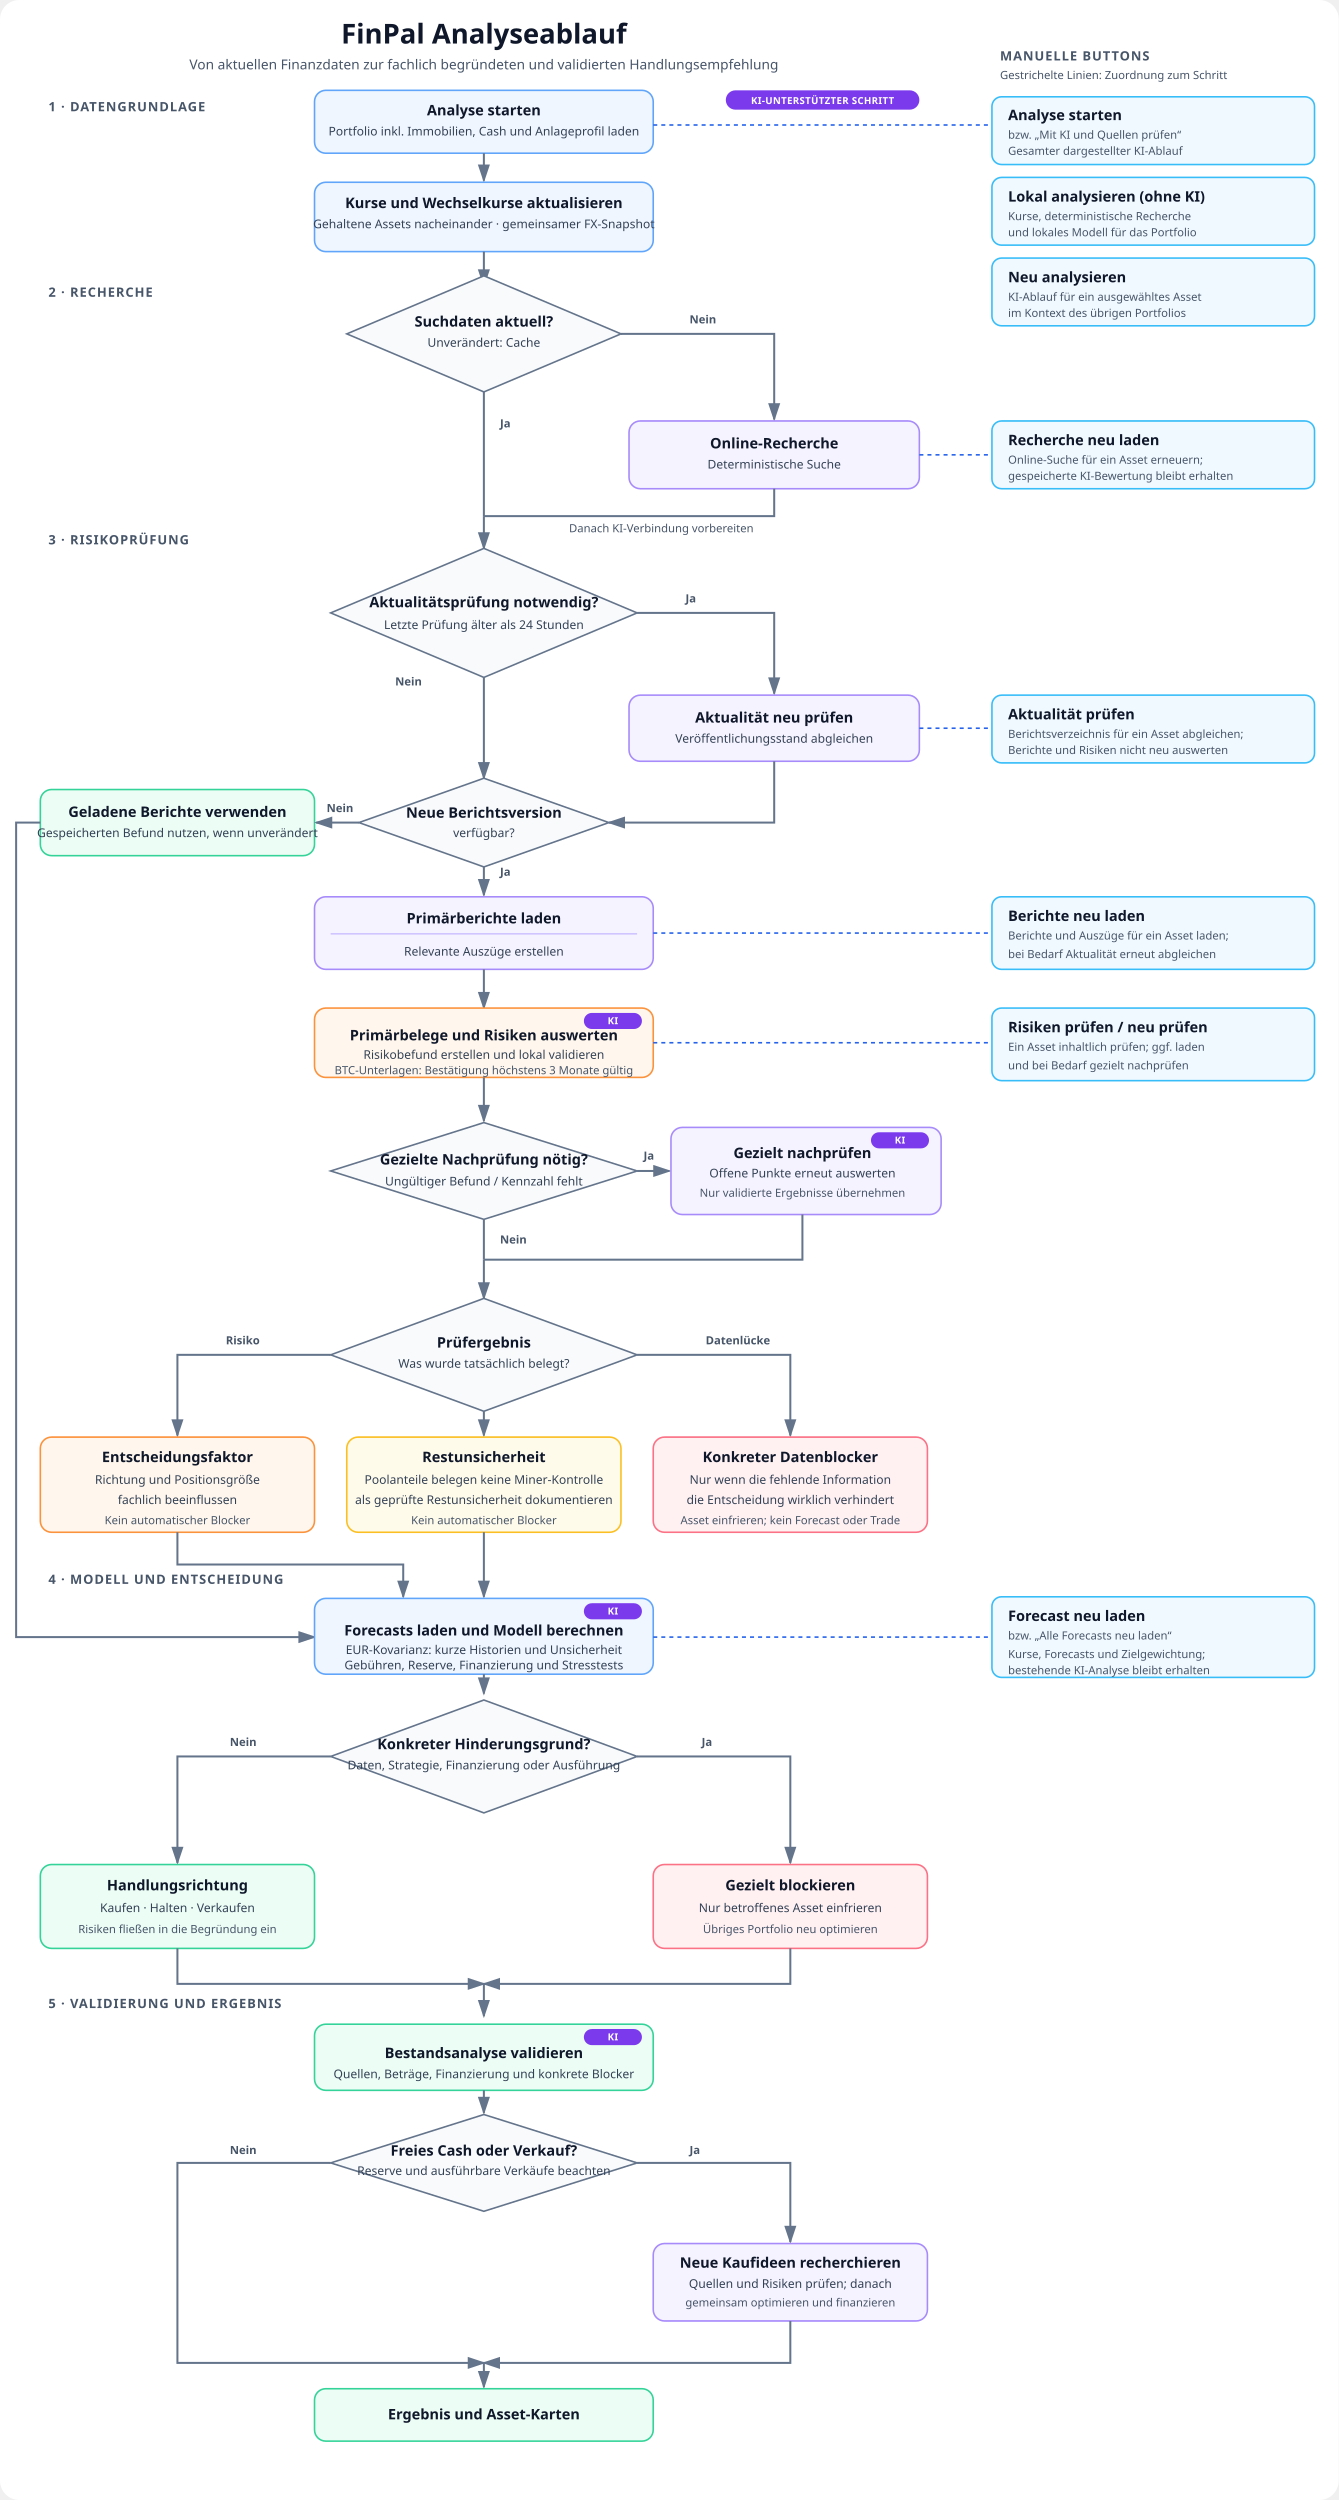
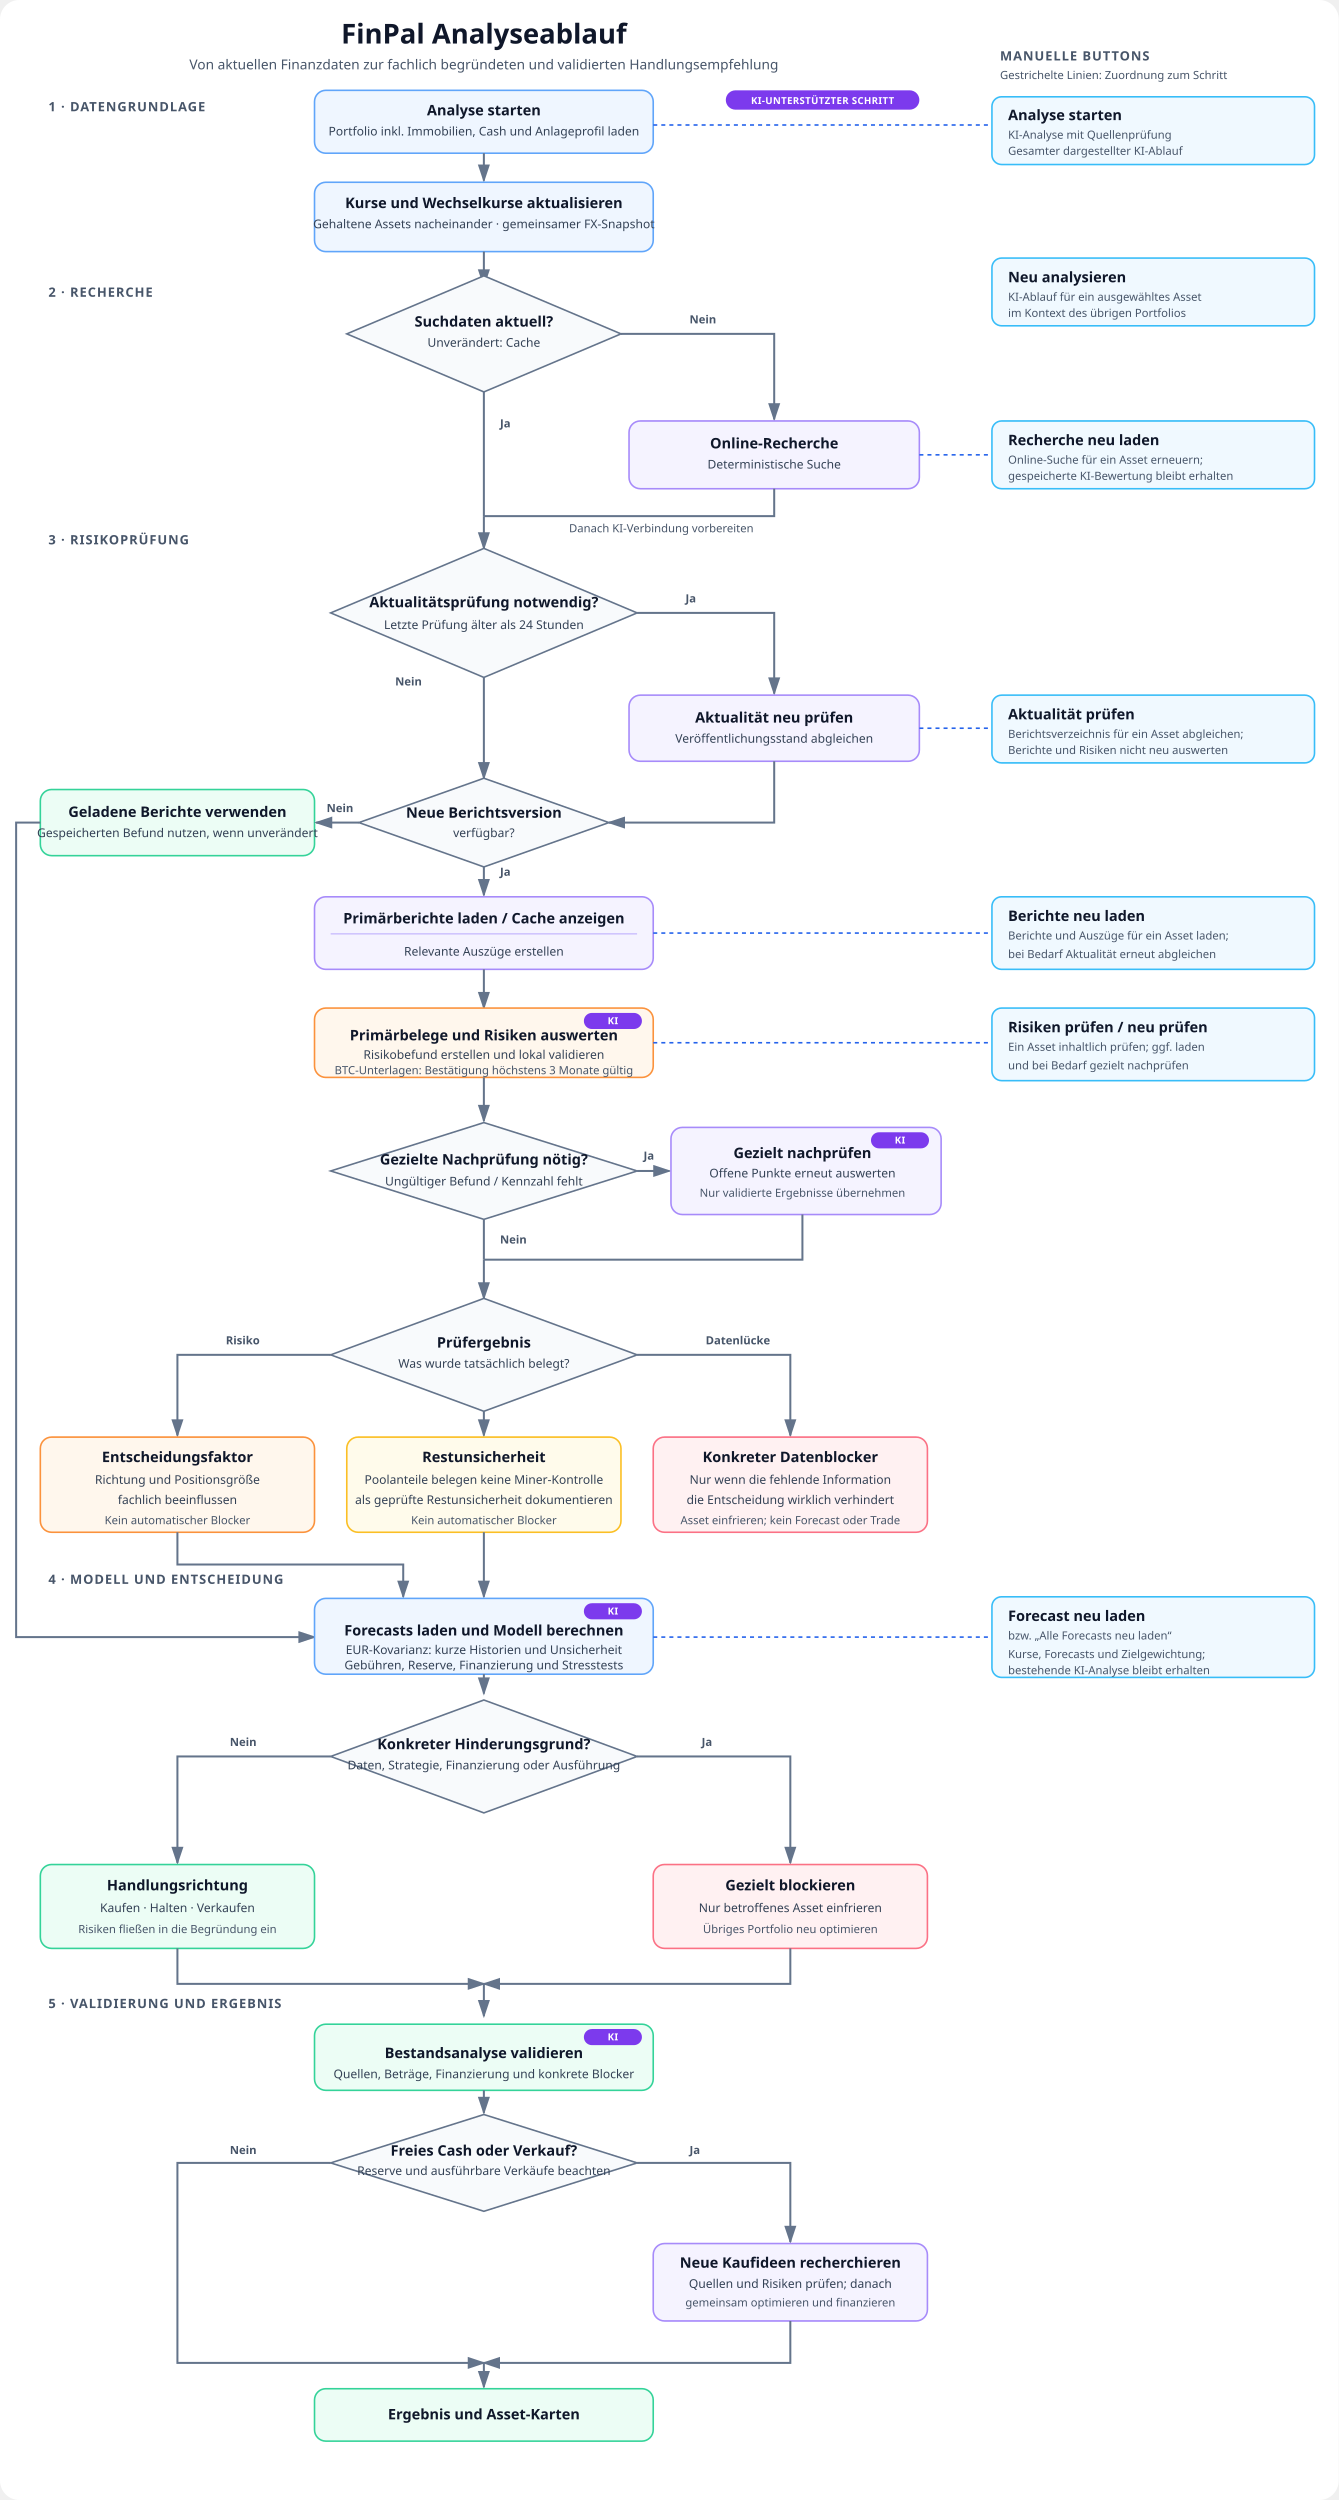
<svg xmlns="http://www.w3.org/2000/svg" width="1660" height="3100" viewBox="0 0 1660 3100" role="img" aria-labelledby="title description">
  <defs>
    <marker id="arrow" markerWidth="10" markerHeight="10" refX="8" refY="3" orient="auto" markerUnits="strokeWidth">
      <path d="M0,0 L0,6 L9,3 z" fill="#64748b" />
    </marker>
    <style>
      .title { font: 700 34px system-ui, sans-serif; fill: #0f172a; }
      .subtitle { font: 400 17px system-ui, sans-serif; fill: #475569; }
      .section { font: 700 16px system-ui, sans-serif; letter-spacing: 1.2px; fill: #475569; }
      .node-title { font: 700 18px system-ui, sans-serif; fill: #0f172a; }
      .node-text { font: 400 15px system-ui, sans-serif; fill: #334155; }
      .small { font: 400 14px system-ui, sans-serif; fill: #475569; }
      .edge { fill: none; stroke: #64748b; stroke-width: 2.5; marker-end: url(#arrow); }
      .connector { fill: none; stroke: #64748b; stroke-width: 2.5; }
      .manual-link { fill: none; stroke: #2563eb; stroke-width: 2; stroke-dasharray: 5 5; }
      .manual { fill: #f0f9ff; stroke: #38bdf8; stroke-width: 2; }
      .edge-label { font: 700 14px system-ui, sans-serif; fill: #475569; }
      .process { fill: #eff6ff; stroke: #60a5fa; stroke-width: 2; }
      .research { fill: #f5f3ff; stroke: #a78bfa; stroke-width: 2; }
      .risk { fill: #fff7ed; stroke: #fb923c; stroke-width: 2; }
      .positive { fill: #ecfdf5; stroke: #34d399; stroke-width: 2; }
      .warning { fill: #fffbeb; stroke: #fbbf24; stroke-width: 2; }
      .blocker { fill: #fff1f2; stroke: #fb7185; stroke-width: 2; }
      .decision { fill: #f8fafc; stroke: #64748b; stroke-width: 2; }
      .group { fill: none; stroke: #cbd5e1; stroke-width: 2; stroke-dasharray: 7 7; }
      .ai-badge { fill: #7c3aed; }
      .ai-badge-text { font: 700 12px system-ui, sans-serif; fill: #ffffff; letter-spacing: .4px; }
    </style>
  </defs>
  <rect width="1660" height="3100" rx="24" fill="#ffffff" />
  <text x="600" y="54" text-anchor="middle" class="title">FinPal Analyseablauf</text>
  <text x="600" y="86" text-anchor="middle" class="subtitle">Von aktuellen Finanzdaten zur fachlich begründeten und validierten Handlungsempfehlung</text>
  <rect x="900" y="112" width="240" height="24" rx="12" class="ai-badge" />
  <text x="1020" y="129" text-anchor="middle" class="ai-badge-text">KI-UNTERSTÜTZTER SCHRITT</text>
  <text x="60" y="138" class="section">1 · DATENGRUNDLAGE</text>
  <rect x="390" y="112" width="420" height="78" rx="14" class="process" />
  <text x="600" y="143" text-anchor="middle" class="node-title">Analyse starten</text>
  <text x="600" y="168" text-anchor="middle" class="node-text">Portfolio inkl. Immobilien, Cash und Anlageprofil laden</text>
  <path d="M600 190 V224" class="edge" />
  <rect x="390" y="226" width="420" height="86" rx="14" class="process" />
  <text x="600" y="258" text-anchor="middle" class="node-title">Kurse und Wechselkurse aktualisieren</text>
  <text x="600" y="283" text-anchor="middle" class="node-text">Gehaltene Assets nacheinander · gemeinsamer FX-Snapshot</text>
  <path d="M600 312 V354" class="edge" />
  <text x="60" y="368" class="section">2 · RECHERCHE</text>
  <polygon points="600,342 770,414 600,486 430,414" class="decision" />
  <text x="600" y="405" text-anchor="middle" class="node-title">Suchdaten aktuell?</text>
  <text x="600" y="430" text-anchor="middle" class="node-text">Unverändert: Cache</text>
  <path d="M770 414 H960 V520" class="edge" />
  <text x="855" y="401" class="edge-label">Nein</text>
  <rect x="780" y="522" width="360" height="84" rx="14" class="research" />
  <text x="960" y="556" text-anchor="middle" class="node-title">Online-Recherche</text>
  <text x="960" y="581" text-anchor="middle" class="node-text">Deterministische Suche</text>
  <path d="M600 486 V640" class="connector" />
  <text x="620" y="530" class="edge-label">Ja</text>
  <path d="M960 606 V640 H600" class="connector" />
  <path d="M600 640 V680" class="edge" />
  <text x="820" y="660" text-anchor="middle" class="small">Danach KI-Verbindung vorbereiten</text>
  <text x="60" y="675" class="section">3 · RISIKOPRÜFUNG</text>
  <polygon points="600,680 790,760 600,840 410,760" class="decision" />
  <text x="600" y="753" text-anchor="middle" class="node-title">Aktualitätsprüfung notwendig?</text>
  <text x="600" y="780" text-anchor="middle" class="node-text">Letzte Prüfung älter als 24 Stunden</text>
  <path d="M600 840 V965" class="edge" />
  <text x="490" y="850" class="edge-label">Nein</text>
  <rect x="50" y="979" width="340" height="82" rx="14" class="positive" />
  <text x="220" y="1013" text-anchor="middle" class="node-title">Geladene Berichte verwenden</text>
  <text x="220" y="1038" text-anchor="middle" class="node-text">Gespeicherten Befund nutzen, wenn unverändert</text>
  <path d="M50 1020 H20 V2030 H390" class="edge" />
  <path d="M790 760 H960 V860" class="edge" />
  <text x="850" y="747" class="edge-label">Ja</text>
  <rect x="780" y="862" width="360" height="82" rx="14" class="research" />
  <text x="960" y="896" text-anchor="middle" class="node-title">Aktualität neu prüfen</text>
  <text x="960" y="921" text-anchor="middle" class="node-text">Veröffentlichungsstand abgleichen</text>
  <path d="M960 944 V1020 H755" class="edge" />
  <polygon points="600,965 755,1020 600,1075 445,1020" class="decision" />
  <text x="600" y="1014" text-anchor="middle" class="node-title">Neue Berichtsversion</text>
  <text x="600" y="1038" text-anchor="middle" class="node-text">verfügbar?</text>
  <path d="M445 1020 H392" class="edge" />
  <text x="405" y="1007" class="edge-label">Nein</text>
  <path d="M600 1075 V1110" class="edge" />
  <text x="620" y="1086" class="edge-label">Ja</text>
  <rect x="390" y="1112" width="420" height="90" rx="14" class="research" />
-   <text x="600" y="1145" text-anchor="middle" class="node-title">Primärberichte laden</text>
+   <text x="600" y="1145" text-anchor="middle" class="node-title">Primärberichte laden / Cache anzeigen</text>
  <path d="M410 1158 H790" stroke="#c4b5fd" stroke-width="1.5" />
  <text x="600" y="1185" text-anchor="middle" class="node-text">Relevante Auszüge erstellen</text>
  <path d="M600 1202 V1250" class="edge" />
  <g transform="translate(0 110)">
    <rect x="390" y="1140" width="420" height="86" rx="14" class="risk" />
    <rect x="724" y="1146" width="72" height="20" rx="10" class="ai-badge" />
    <text x="760" y="1160" text-anchor="middle" class="ai-badge-text">KI</text>
    <text x="600" y="1180" text-anchor="middle" class="node-title">Primärbelege und Risiken auswerten</text>
    <text x="600" y="1203" text-anchor="middle" class="node-text">Risikobefund erstellen und lokal validieren</text>
    <text x="600" y="1222" text-anchor="middle" class="small">BTC-Unterlagen: Bestätigung höchstens 3 Monate gültig</text>
    <path d="M600 1226 V1280" class="edge" />
    <polygon points="600,1282 790,1342 600,1402 410,1342" class="decision" />
    <text x="600" y="1334" text-anchor="middle" class="node-title">Gezielte Nachprüfung nötig?</text>
    <text x="600" y="1360" text-anchor="middle" class="node-text">Ungültiger Befund / Kennzahl fehlt</text>
    <path d="M790 1342 H830" class="edge" />
    <text x="798" y="1328" class="edge-label">Ja</text>
    <rect x="832" y="1288" width="335" height="108" rx="14" class="research" />
    <rect x="1080" y="1294" width="72" height="20" rx="10" class="ai-badge" />
    <text x="1116" y="1308" text-anchor="middle" class="ai-badge-text">KI</text>
    <text x="995" y="1326" text-anchor="middle" class="node-title">Gezielt nachprüfen</text>
    <text x="995" y="1350" text-anchor="middle" class="node-text">Offene Punkte erneut auswerten</text>
    <text x="995" y="1374" text-anchor="middle" class="small">Nur validierte Ergebnisse übernehmen</text>
    <path d="M600 1402 V1452" class="connector" />
    <text x="620" y="1432" class="edge-label">Nein</text>
    <path d="M995 1396 V1452 H600" class="connector" />
    <path d="M600 1452 V1500" class="edge" />
    <g transform="translate(0 250)">
      <polygon points="600,1250 790,1320 600,1390 410,1320" class="decision" />
      <text x="600" y="1311" text-anchor="middle" class="node-title">Prüfergebnis</text>
      <text x="600" y="1336" text-anchor="middle" class="node-text">Was wurde tatsächlich belegt?</text>
      <path d="M410 1320 H220 V1420" class="edge" />
      <text x="280" y="1307" class="edge-label">Risiko</text>
      <rect x="50" y="1422" width="340" height="118" rx="14" class="risk" />
      <text x="220" y="1453" text-anchor="middle" class="node-title">Entscheidungsfaktor</text>
      <text x="220" y="1480" text-anchor="middle" class="node-text">Richtung und Positionsgröße</text>
      <text x="220" y="1505" text-anchor="middle" class="node-text">fachlich beeinflussen</text>
      <text x="220" y="1530" text-anchor="middle" class="small">Kein automatischer Blocker</text>
      <path d="M600 1390 V1420" class="edge" />
      <rect x="430" y="1422" width="340" height="118" rx="14" class="warning" />
      <text x="600" y="1453" text-anchor="middle" class="node-title">Restunsicherheit</text>
      <text x="600" y="1480" text-anchor="middle" class="node-text">Poolanteile belegen keine Miner-Kontrolle</text>
      <text x="600" y="1505" text-anchor="middle" class="node-text">als geprüfte Restunsicherheit dokumentieren</text>
      <text x="600" y="1530" text-anchor="middle" class="small">Kein automatischer Blocker</text>
      <path d="M790 1320 H980 V1420" class="edge" />
      <text x="875" y="1307" class="edge-label">Datenlücke</text>
      <rect x="810" y="1422" width="340" height="118" rx="14" class="blocker" />
      <text x="980" y="1453" text-anchor="middle" class="node-title">Konkreter Datenblocker</text>
      <text x="980" y="1480" text-anchor="middle" class="node-text">Nur wenn die fehlende Information</text>
      <text x="980" y="1505" text-anchor="middle" class="node-text">die Entscheidung wirklich verhindert</text>
      <text x="980" y="1530" text-anchor="middle" class="small">Asset einfrieren; kein Forecast oder Trade</text>
      <path d="M220 1540 V1580 H500 V1620" class="edge" />
      <path d="M600 1540 V1620" class="edge" />
      <text x="60" y="1604" class="section">4 · MODELL UND ENTSCHEIDUNG</text>
      <rect x="390" y="1622" width="420" height="94" rx="14" class="process" />
      <rect x="724" y="1628" width="72" height="20" rx="10" class="ai-badge" />
      <text x="760" y="1642" text-anchor="middle" class="ai-badge-text">KI</text>
      <text x="600" y="1668" text-anchor="middle" class="node-title">Forecasts laden und Modell berechnen</text>
      <text x="600" y="1691" text-anchor="middle" class="node-text">EUR-Kovarianz: kurze Historien und Unsicherheit</text>
      <text x="600" y="1710" text-anchor="middle" class="node-text">Gebühren, Reserve, Finanzierung und Stresstests</text>
      <path d="M600 1716 V1740" class="edge" />
      <polygon points="600,1748 790,1818 600,1888 410,1818" class="decision" />
      <text x="600" y="1809" text-anchor="middle" class="node-title">Konkreter Hinderungsgrund?</text>
      <text x="600" y="1834" text-anchor="middle" class="node-text">Daten, Strategie, Finanzierung oder Ausführung</text>
      <path d="M410 1818 H220 V1950" class="edge" />
      <text x="285" y="1805" class="edge-label">Nein</text>
      <rect x="50" y="1952" width="340" height="104" rx="14" class="positive" />
      <text x="220" y="1984" text-anchor="middle" class="node-title">Handlungsrichtung</text>
      <text x="220" y="2011" text-anchor="middle" class="node-text">Kaufen · Halten · Verkaufen</text>
      <text x="220" y="2037" text-anchor="middle" class="small">Risiken fließen in die Begründung ein</text>
      <path d="M790 1818 H980 V1950" class="edge" />
      <text x="870" y="1805" class="edge-label">Ja</text>
      <rect x="810" y="1952" width="340" height="104" rx="14" class="blocker" />
      <text x="980" y="1984" text-anchor="middle" class="node-title">Gezielt blockieren</text>
      <text x="980" y="2011" text-anchor="middle" class="node-text">Nur betroffenes Asset einfrieren</text>
      <text x="980" y="2037" text-anchor="middle" class="small">Übriges Portfolio neu optimieren</text>
      <path d="M220 2056 V2100 H600" class="edge" />
      <path d="M980 2056 V2100 H600" class="edge" />
      <path d="M600 2100 V2140" class="edge" />
      <text x="60" y="2130" class="section">5 · VALIDIERUNG UND ERGEBNIS</text>
      <rect x="390" y="2150" width="420" height="82" rx="14" class="positive" />
      <rect x="724" y="2156" width="72" height="20" rx="10" class="ai-badge" />
      <text x="760" y="2170" text-anchor="middle" class="ai-badge-text">KI</text>
      <text x="600" y="2192" text-anchor="middle" class="node-title">Bestandsanalyse validieren</text>
      <text x="600" y="2217" text-anchor="middle" class="node-text">Quellen, Beträge, Finanzierung und konkrete Blocker</text>
      <path d="M600 2232 V2260" class="edge" />
      <polygon points="600,2262 790,2322 600,2382 410,2322" class="decision" />
      <text x="600" y="2313" text-anchor="middle" class="node-title">Freies Cash oder Verkauf?</text>
      <text x="600" y="2337" text-anchor="middle" class="node-text">Reserve und ausführbare Verkäufe beachten</text>
      <path d="M790 2322 H980 V2420" class="edge" />
      <text x="855" y="2311" class="edge-label">Ja</text>
      <rect x="810" y="2422" width="340" height="96" rx="14" class="research" />
      <text x="980" y="2452" text-anchor="middle" class="node-title">Neue Kaufideen recherchieren</text>
      <text x="980" y="2477" text-anchor="middle" class="node-text">Quellen und Risiken prüfen; danach</text>
      <text x="980" y="2500" text-anchor="middle" class="small">gemeinsam optimieren und finanzieren</text>
      <path d="M410 2322 H220 V2570 H600" class="edge" />
      <text x="285" y="2311" class="edge-label">Nein</text>
      <path d="M980 2518 V2570 H600" class="edge" />
      <path d="M600 2570 V2600" class="edge" />
      <rect x="390" y="2602" width="420" height="65" rx="14" class="positive" />
      <text x="600" y="2640" text-anchor="middle" class="node-title">Ergebnis und Asset-Karten</text>
    </g>
  </g>
  <text x="1240" y="75" class="section">MANUELLE BUTTONS</text>
  <text x="1240" y="98" class="small">Gestrichelte Linien: Zuordnung zum Schritt</text>
  <path d="M810 155 H1230" class="manual-link" />
  <rect x="1230" y="120" width="400" height="84" rx="12" class="manual" />
  <text x="1250" y="149" class="node-title">Analyse starten</text>
-   <text x="1250" y="172" class="small">bzw. „Mit KI und Quellen prüfen“</text>
+   <text x="1250" y="172" class="small">KI-Analyse mit Quellenprüfung</text>
  <text x="1250" y="192" class="small">Gesamter dargestellter KI-Ablauf</text>
-   <rect x="1230" y="220" width="400" height="84" rx="12" class="manual" />
-   <text x="1250" y="250" class="node-title">Lokal analysieren (ohne KI)</text>
-   <text x="1250" y="273" class="small">Kurse, deterministische Recherche</text>
-   <text x="1250" y="293" class="small">und lokales Modell für das Portfolio</text>
  <rect x="1230" y="320" width="400" height="84" rx="12" class="manual" />
  <text x="1250" y="350" class="node-title">Neu analysieren</text>
  <text x="1250" y="373" class="small">KI-Ablauf für ein ausgewähltes Asset</text>
  <text x="1250" y="393" class="small">im Kontext des übrigen Portfolios</text>
  <path d="M1140 564 H1230" class="manual-link" />
  <rect x="1230" y="522" width="400" height="84" rx="12" class="manual" />
  <text x="1250" y="552" class="node-title">Recherche neu laden</text>
  <text x="1250" y="575" class="small">Online-Suche für ein Asset erneuern;</text>
  <text x="1250" y="595" class="small">gespeicherte KI-Bewertung bleibt erhalten</text>
  <path d="M1140 903 H1230" class="manual-link" />
  <rect x="1230" y="862" width="400" height="84" rx="12" class="manual" />
  <text x="1250" y="892" class="node-title">Aktualität prüfen</text>
  <text x="1250" y="915" class="small">Berichtsverzeichnis für ein Asset abgleichen;</text>
  <text x="1250" y="935" class="small">Berichte und Risiken nicht neu auswerten</text>
  <path d="M810 1157 H1230" class="manual-link" />
  <rect x="1230" y="1112" width="400" height="90" rx="12" class="manual" />
  <text x="1250" y="1142" class="node-title">Berichte neu laden</text>
  <text x="1250" y="1165" class="small">Berichte und Auszüge für ein Asset laden;</text>
  <text x="1250" y="1188" class="small">bei Bedarf Aktualität erneut abgleichen</text>
  <path d="M810 1293 H1230" class="manual-link" />
  <rect x="1230" y="1250" width="400" height="90" rx="12" class="manual" />
  <text x="1250" y="1280" class="node-title">Risiken prüfen / neu prüfen</text>
  <text x="1250" y="1303" class="small">Ein Asset inhaltlich prüfen; ggf. laden</text>
  <text x="1250" y="1326" class="small">und bei Bedarf gezielt nachprüfen</text>
  <path d="M810 2030 H1230" class="manual-link" />
  <rect x="1230" y="1980" width="400" height="100" rx="12" class="manual" />
  <text x="1250" y="2010" class="node-title">Forecast neu laden</text>
  <text x="1250" y="2033" class="small">bzw. „Alle Forecasts neu laden“</text>
  <text x="1250" y="2056" class="small">Kurse, Forecasts und Zielgewichtung;</text>
  <text x="1250" y="2076" class="small">bestehende KI-Analyse bleibt erhalten</text>
</svg>
